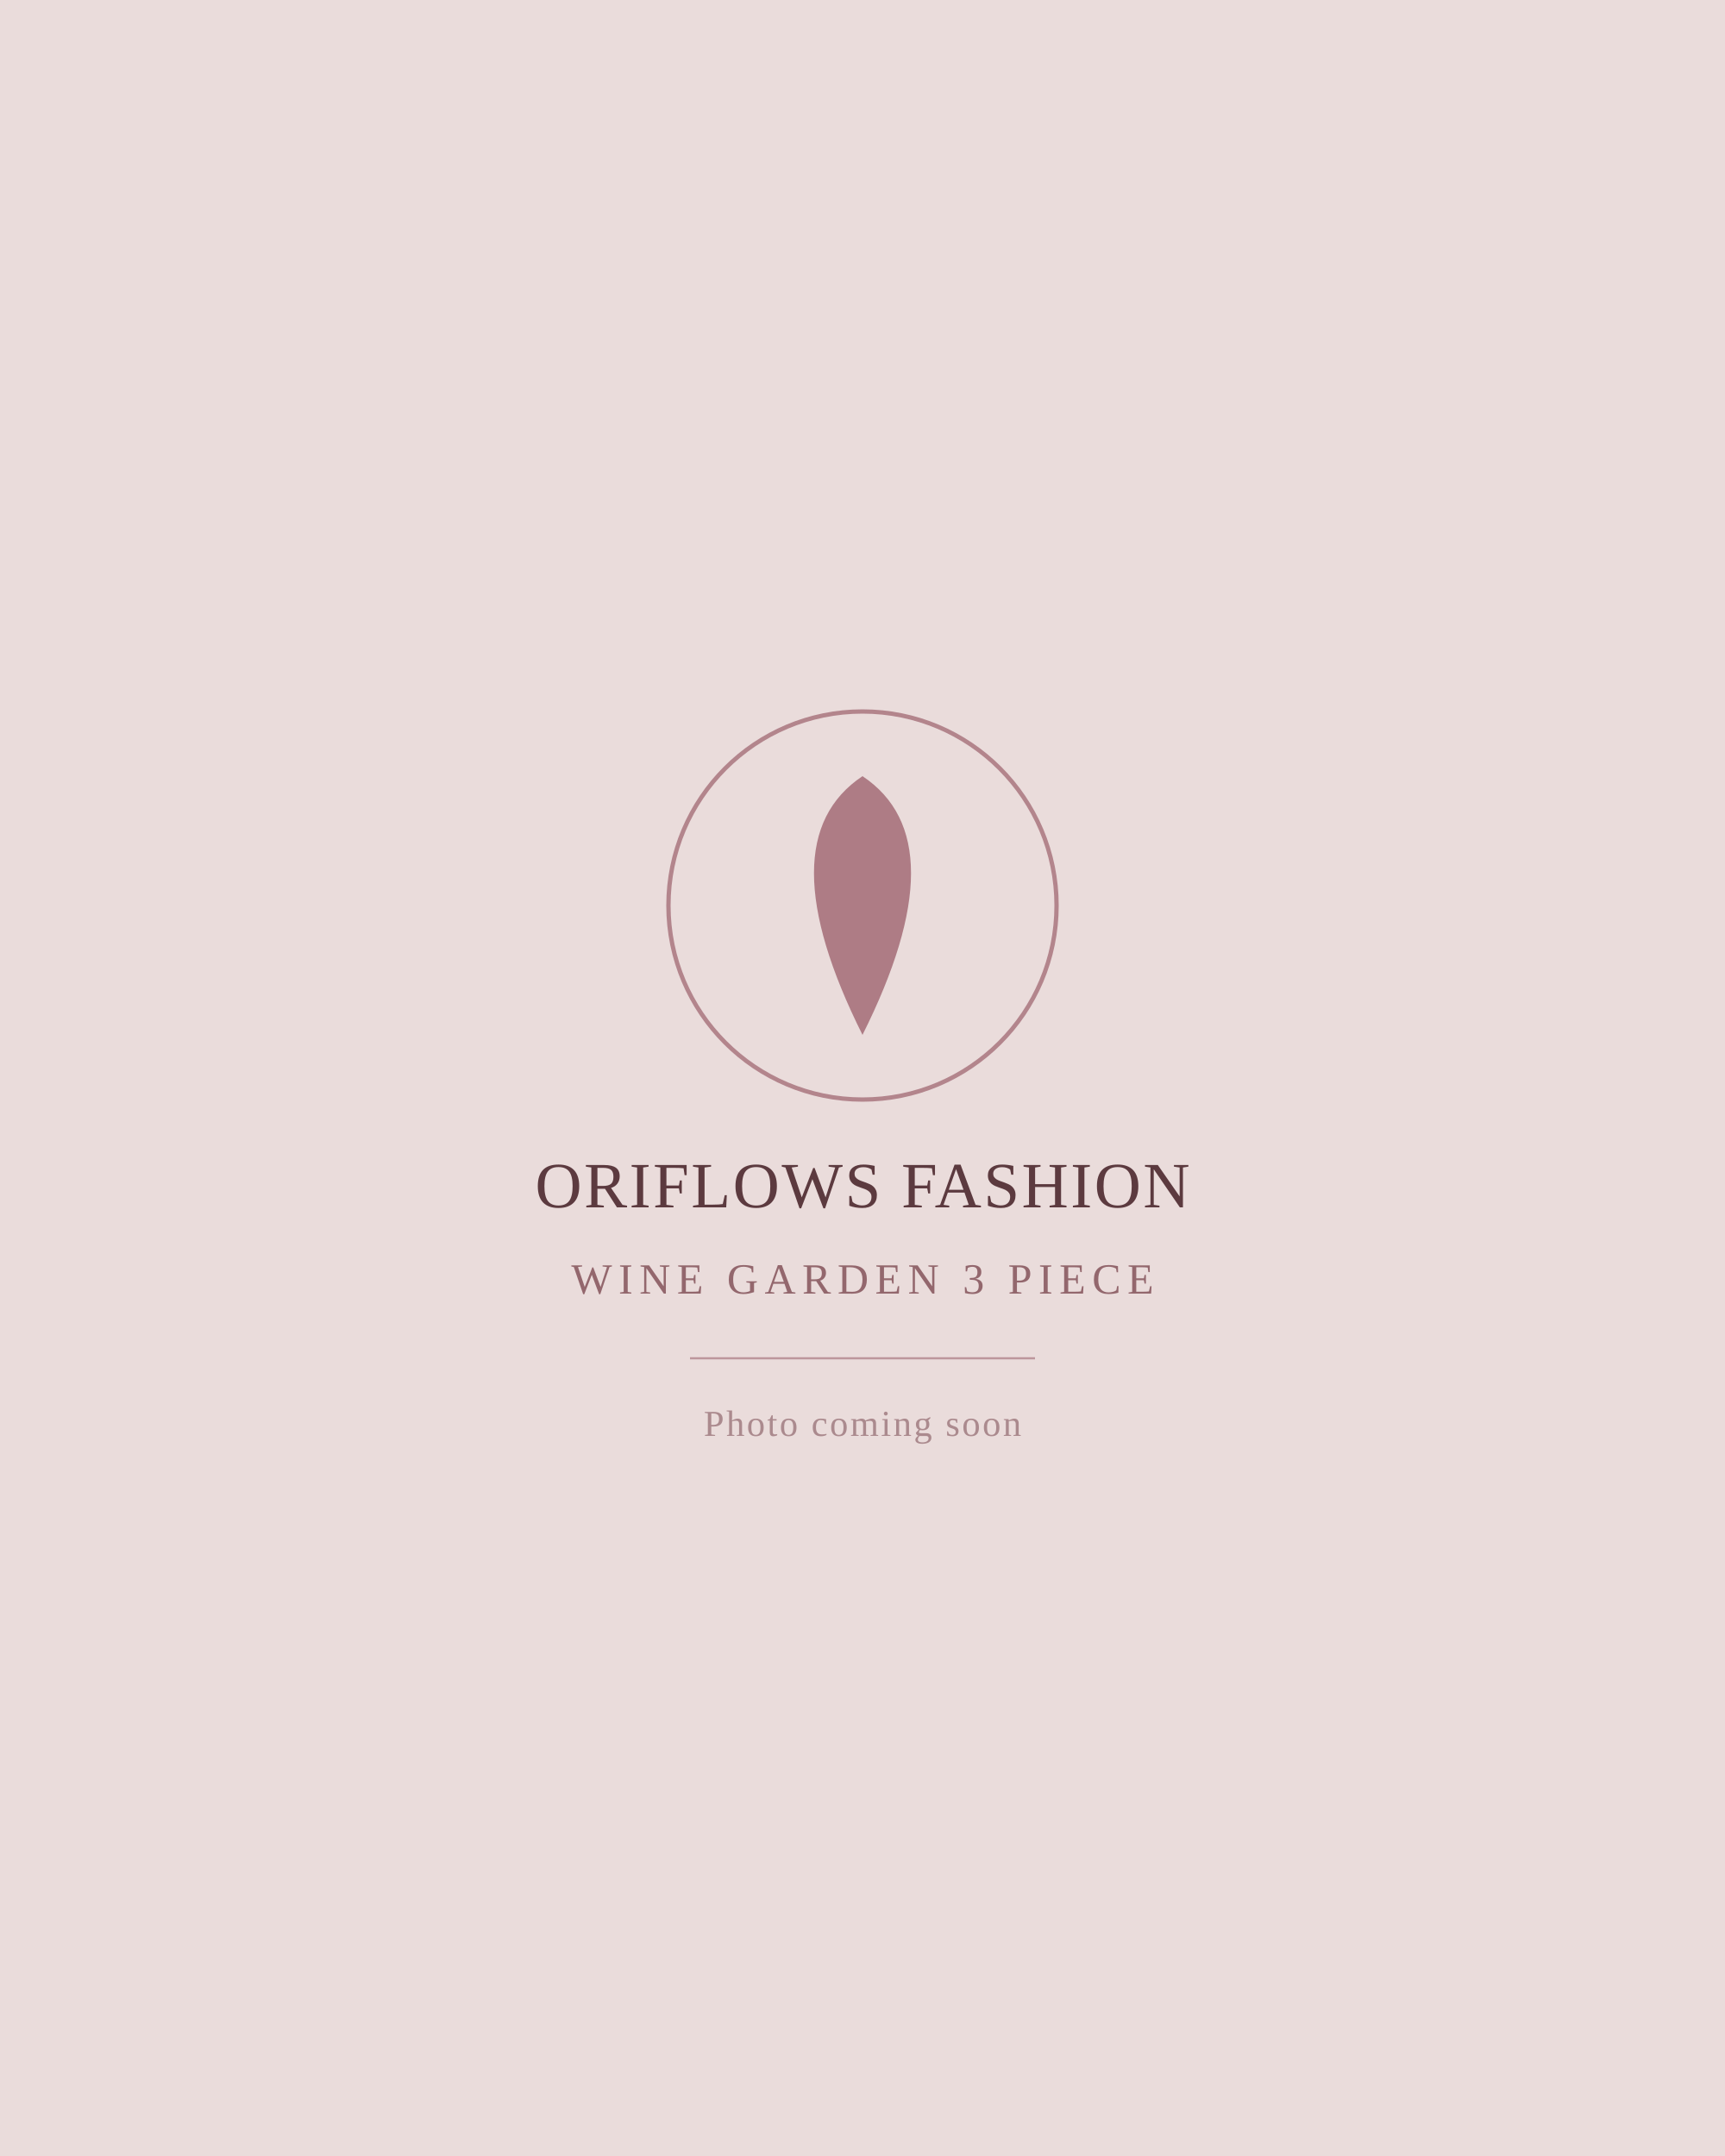
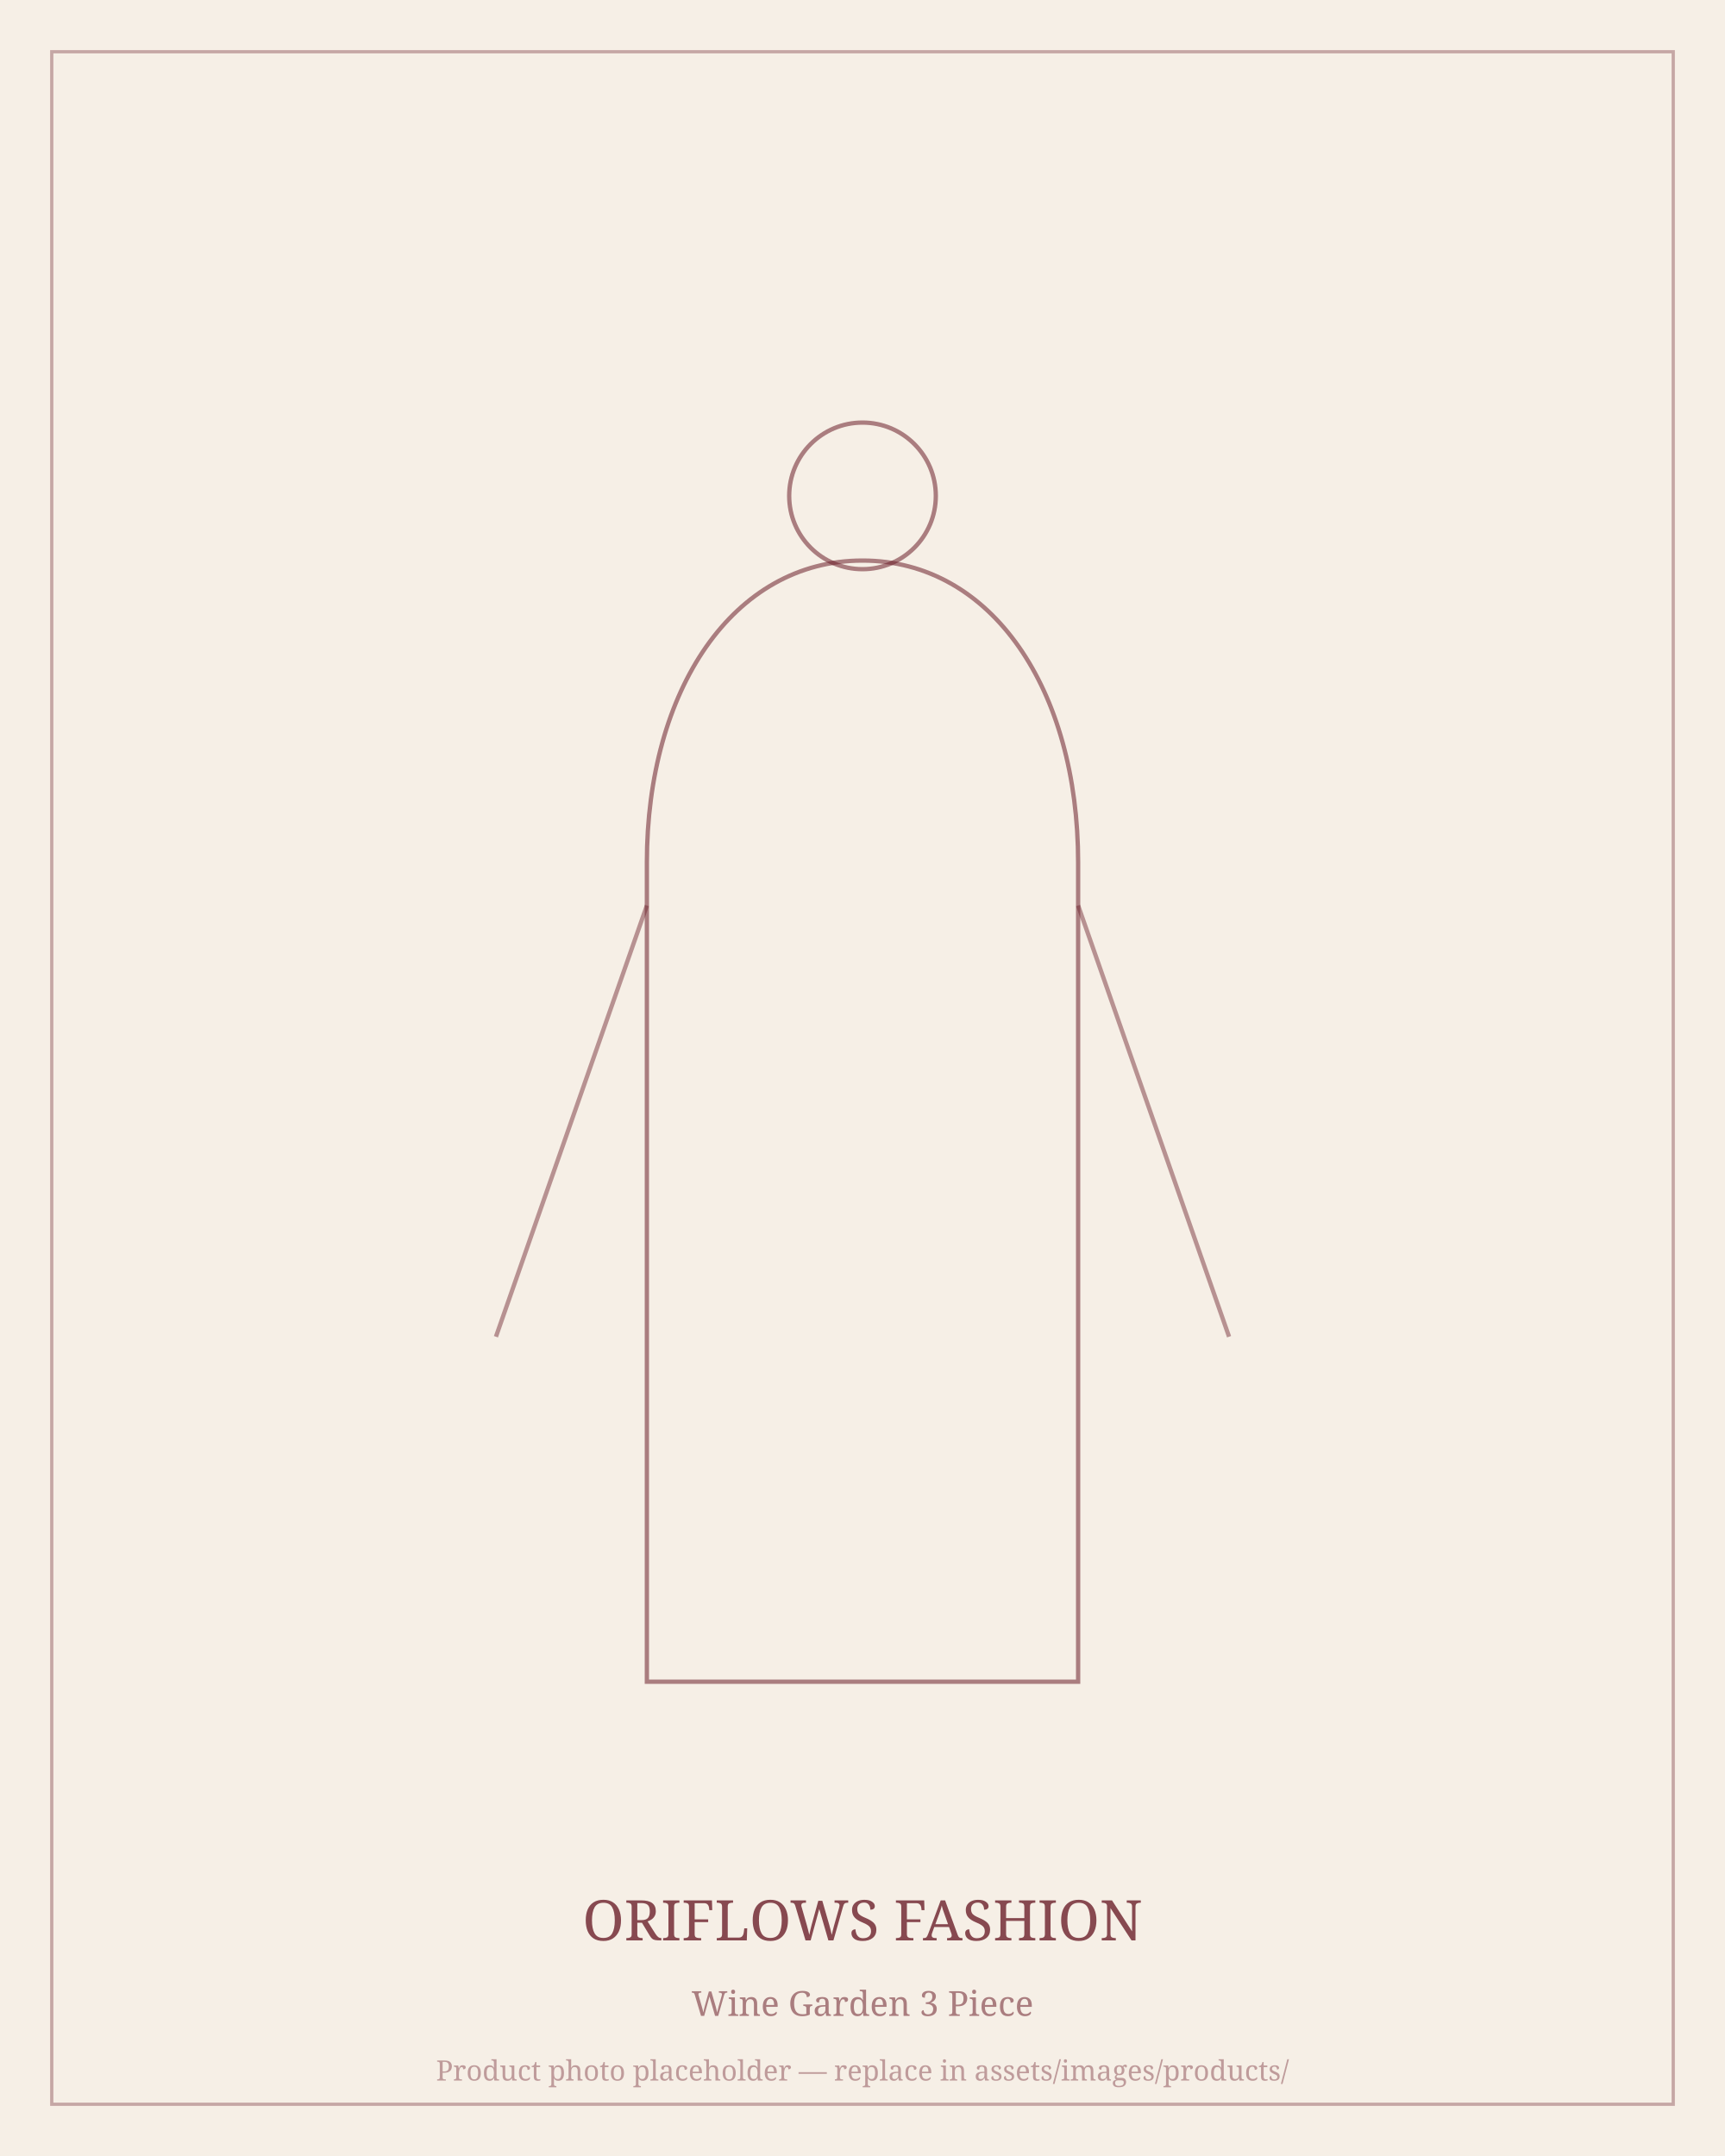
- <svg xmlns="http://www.w3.org/2000/svg" viewBox="0 0 800 1000">
-   <rect width="800" height="1000" fill="#f2e8e6" />
-   <rect x="0" y="0" width="800" height="1000" fill="#7B2D3E" opacity="0.07" />
-   <circle cx="400" cy="420" r="90" fill="none" stroke="#7B2D3E" stroke-width="2" opacity="0.5" />
-   <path d="M400 360 C 430 380, 430 420, 400 480 C 370 420, 370 380, 400 360 Z" fill="#7B2D3E" opacity="0.55" />
-   <text x="400" y="560" font-family="Georgia, 'Times New Roman', serif" font-size="30" fill="#5c3a3f" text-anchor="middle" letter-spacing="1">ORIFLOWS FASHION</text>
-   <text x="400" y="600" font-family="Georgia, 'Times New Roman', serif" font-size="20" fill="#93676d" text-anchor="middle" letter-spacing="3">WINE GARDEN 3 PIECE</text>
-   <line x1="320" y1="630" x2="480" y2="630" stroke="#7B2D3E" stroke-width="1" opacity="0.4" />
-   <text x="400" y="666" font-family="Georgia, 'Times New Roman', serif" font-size="17" fill="#ab8a8e" text-anchor="middle" letter-spacing="1">Photo coming soon</text>
+ <svg xmlns="http://www.w3.org/2000/svg" viewBox="0 0 800 1000" width="800" height="1000">
+   <rect width="800" height="1000" fill="#F6EFE6" />
+   <rect x="24" y="24" width="752" height="952" fill="none" stroke="#6B1F2A" stroke-width="1.5" opacity="0.35" />
+   <path d="M400 260 C 340 260 300 320 300 400 L 300 780 L 500 780 L 500 400 C 500 320 460 260 400 260 Z" fill="none" stroke="#6B1F2A" stroke-width="2" opacity="0.55" />
+   <line x1="300" y1="420" x2="230" y2="620" stroke="#6B1F2A" stroke-width="2" opacity="0.45" />
+   <line x1="500" y1="420" x2="570" y2="620" stroke="#6B1F2A" stroke-width="2" opacity="0.45" />
+   <circle cx="400" cy="230" r="34" fill="none" stroke="#6B1F2A" stroke-width="2" opacity="0.55" />
+   <text x="400" y="900" font-family="Georgia, serif" font-size="26" fill="#6B1F2A" text-anchor="middle" opacity="0.8">ORIFLOWS FASHION</text>
+   <text x="400" y="935" font-family="Georgia, serif" font-size="16" fill="#6B1F2A" text-anchor="middle" opacity="0.55">Wine Garden 3 Piece</text>
+   <text x="400" y="965" font-family="Georgia, serif" font-size="13" fill="#6B1F2A" text-anchor="middle" opacity="0.4">Product photo placeholder — replace in assets/images/products/</text>
</svg>
